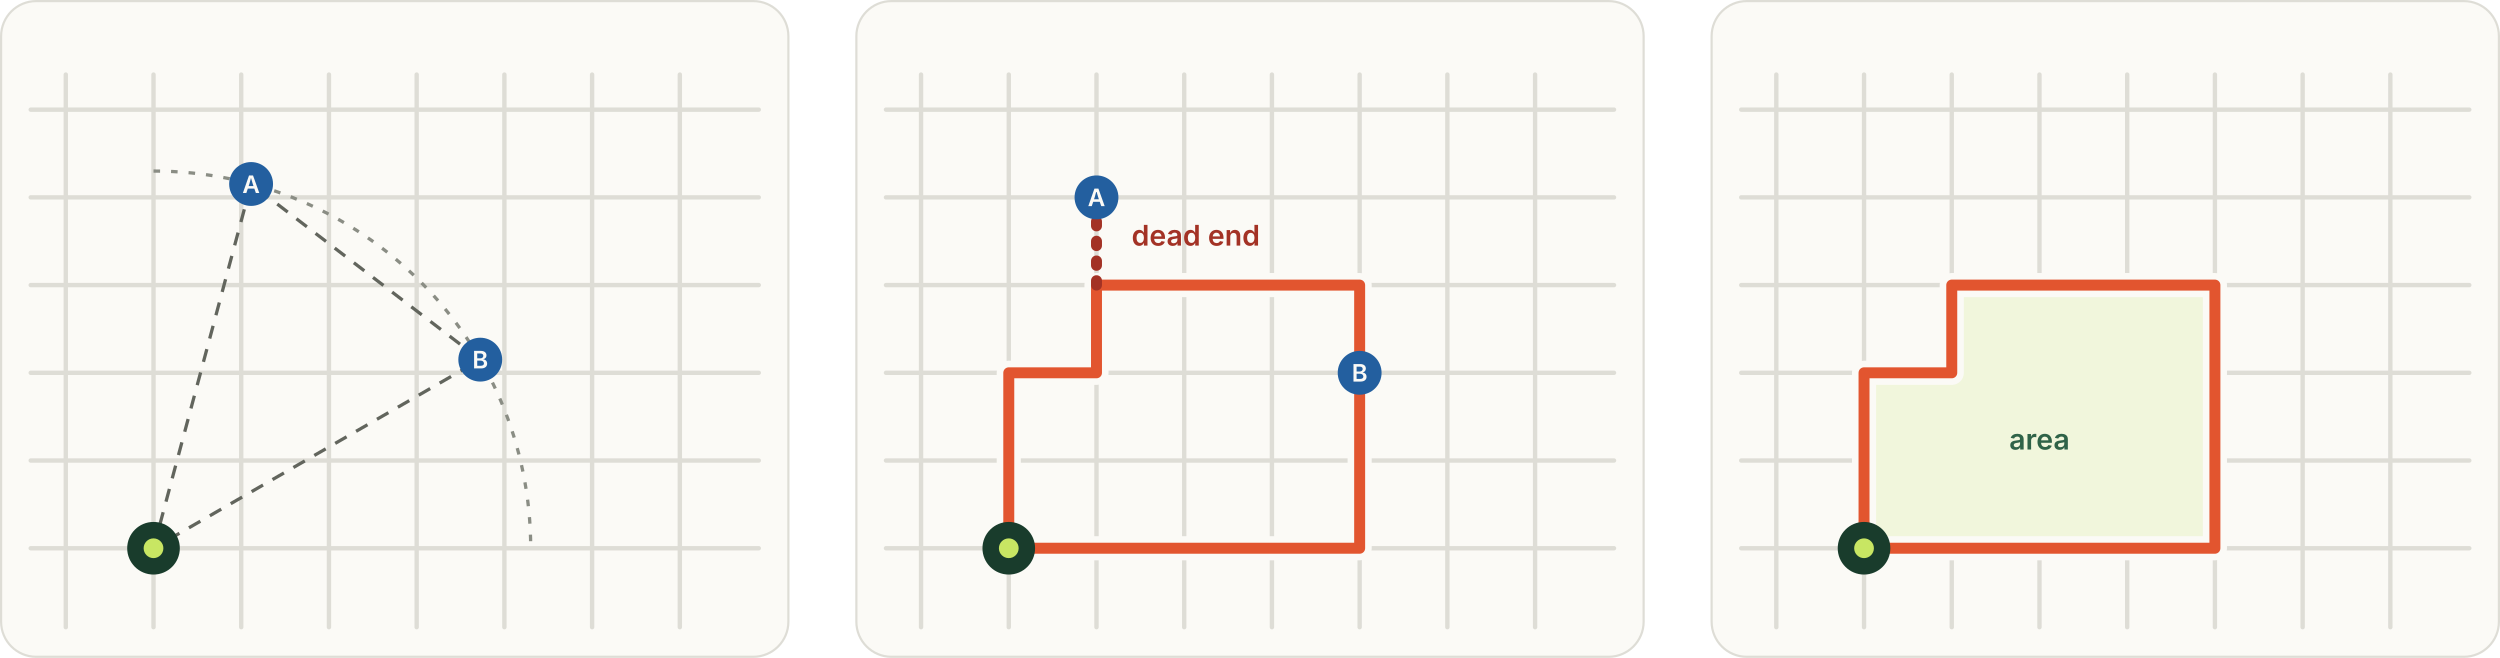
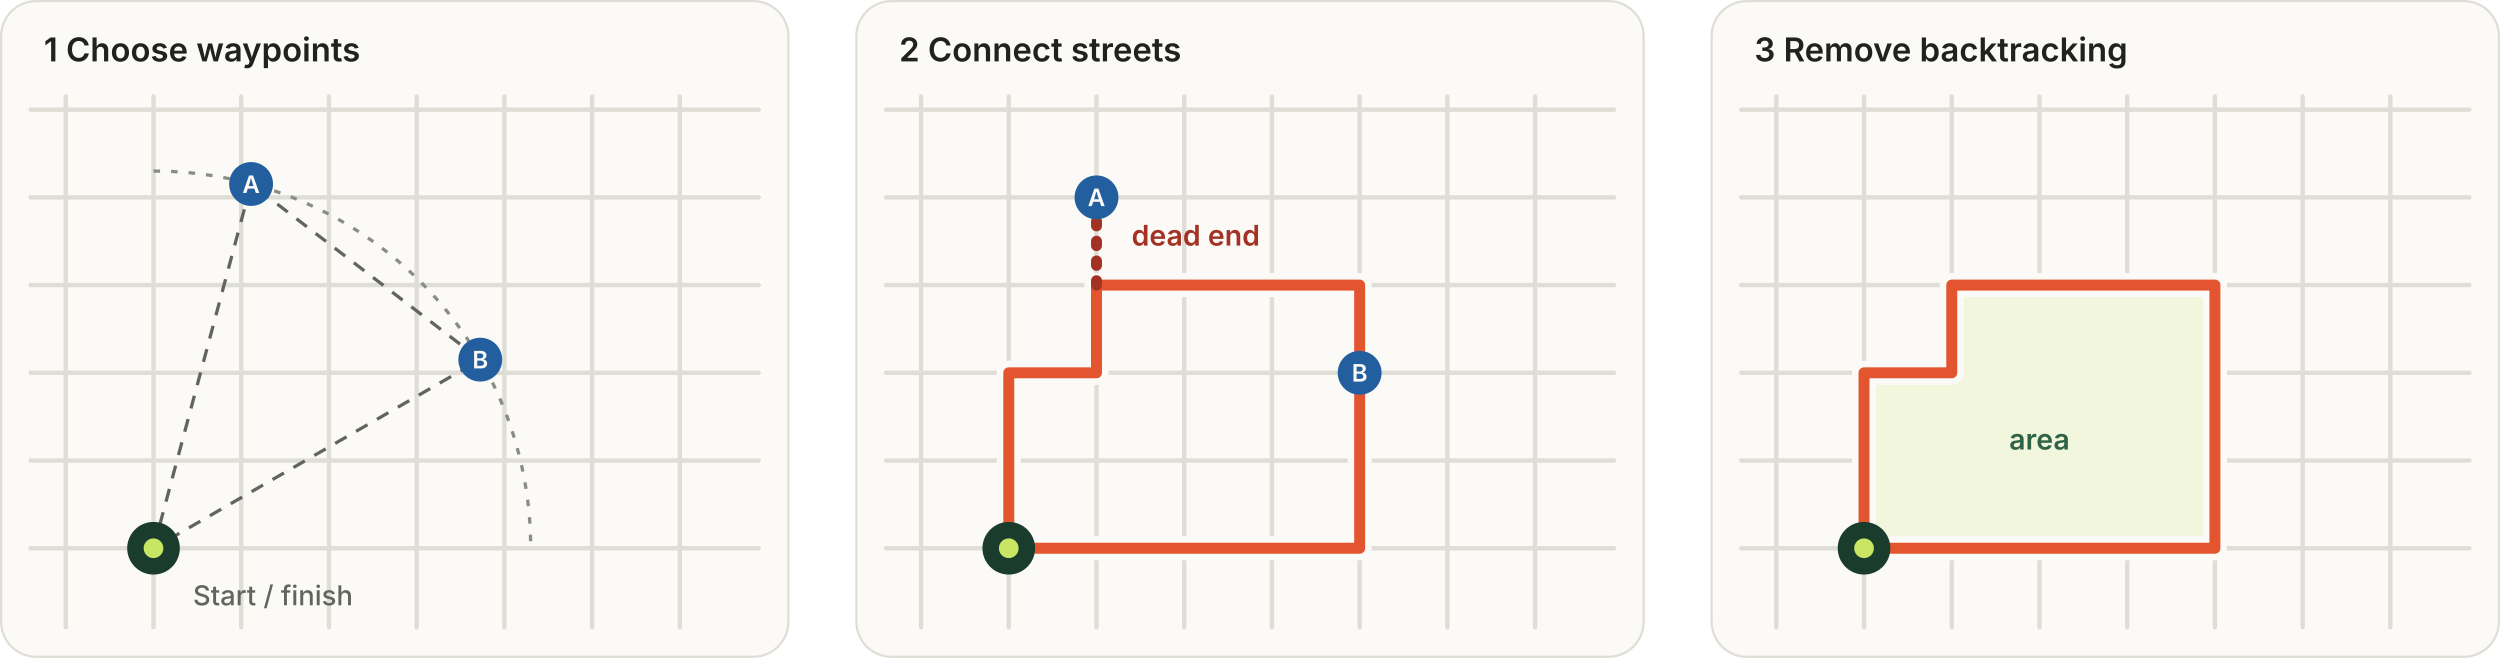
<svg xmlns="http://www.w3.org/2000/svg" viewBox="0 0 1140 300" role="img" aria-labelledby="title">
  <defs>
    <g id="grid" stroke="#deddd6" stroke-width="2" stroke-linecap="round">
      <path d="M14 50 H346 M14 90 H346 M14 130 H346 M14 170 H346 M14 210 H346 M14 250 H346" />
-       <path d="M30 34 V286 M70 34 V286 M110 34 V286 M150 34 V286 M190 34 V286 M230 34 V286 M270 34 V286 M310 34 V286" />
+       <path d="M30 44 V286 M70 44 V286 M110 44 V286 M150 44 V286 M190 44 V286 M230 44 V286 M270 44 V286 M310 44 V286" />
    </g>
    <g id="start">
      <circle r="12" fill="#193c2c" />
      <circle r="4.5" fill="#c8e663" />
    </g>
    <style>
      text { font-family: "DM Sans", "Inter", -apple-system, "Segoe UI", sans-serif; font-weight: 600; font-size: 13px; fill: #20221f; }
      .tag { fill: #fbfaf6; font-size: 11px; }
+       .step { font-size: 15px; font-weight: 600; }
+       .note { font-size: 12.5px; font-weight: 500; fill: #62655d; }
    </style>
  </defs>
  <g>
    <rect x="0.5" y="0.5" width="359" height="299" rx="16" fill="#fbfaf6" stroke="#deddd6" />
    <use href="#grid" />
    <path d="M70 78 A172 172 0 0 1 242 250" fill="none" stroke="#8a8d84" stroke-width="1.5" stroke-dasharray="3 5" />
    <path d="M70 250 L114.5 83.9 L219 164 Z" fill="none" stroke="#62655d" stroke-width="1.5" stroke-dasharray="6 5" />
    <g fill="#235f9f">
      <circle cx="114.5" cy="83.9" r="10" />
      <circle cx="219" cy="164" r="10" />
    </g>
    <text class="tag" x="114.5" y="88" text-anchor="middle">A</text>
    <text class="tag" x="219" y="168" text-anchor="middle">B</text>
    <use href="#start" x="70" y="250" />
+     <text class="note" x="88" y="276">Start / finish</text>
+     <text class="step" x="20" y="28">1  Choose waypoints</text>
  </g>
  <g transform="translate(390 0)">
    <rect x="0.5" y="0.5" width="359" height="299" rx="16" fill="#fbfaf6" stroke="#deddd6" />
    <use href="#grid" />
    <g fill="none" stroke-linejoin="round" stroke-linecap="round">
      <path d="M70 250 V170 H110 V130 H230 V170 V250 H70" stroke="#fbfaf6" stroke-width="11" />
      <path d="M70 250 V170 H110 V130 H230 V170 V250 H70" stroke="#e2552f" stroke-width="5" />
      <path d="M110 130 V90" stroke="#a33225" stroke-width="5" stroke-dasharray="2 7" />
    </g>
    <g fill="#235f9f">
      <circle cx="110" cy="90" r="10" />
      <circle cx="230" cy="170" r="10" />
    </g>
    <text class="tag" x="110" y="94" text-anchor="middle">A</text>
    <text class="tag" x="230" y="174" text-anchor="middle">B</text>
    <text x="126" y="112" style="fill:#a33225">dead end</text>
    <use href="#start" x="70" y="250" />
+     <text class="step" x="20" y="28">2  Connect streets</text>
  </g>
  <g transform="translate(780 0)">
    <rect x="0.5" y="0.5" width="359" height="299" rx="16" fill="#fbfaf6" stroke="#deddd6" />
    <use href="#grid" />
    <path d="M70 250 V170 H110 V130 H230 V250 Z" fill="#f1f6dc" />
    <g fill="none" stroke-linejoin="round" stroke-linecap="round">
      <path d="M70 250 V170 H110 V130 H230 V250 H70" stroke="#fbfaf6" stroke-width="11" />
      <path d="M70 250 V170 H110 V130 H230 V250 H70" stroke="#e2552f" stroke-width="5" />
    </g>
    <text x="150" y="205" text-anchor="middle" style="fill:#2f6348">area</text>
    <use href="#start" x="70" y="250" />
+     <text class="step" x="20" y="28">3  Remove backtracking</text>
  </g>
</svg>
